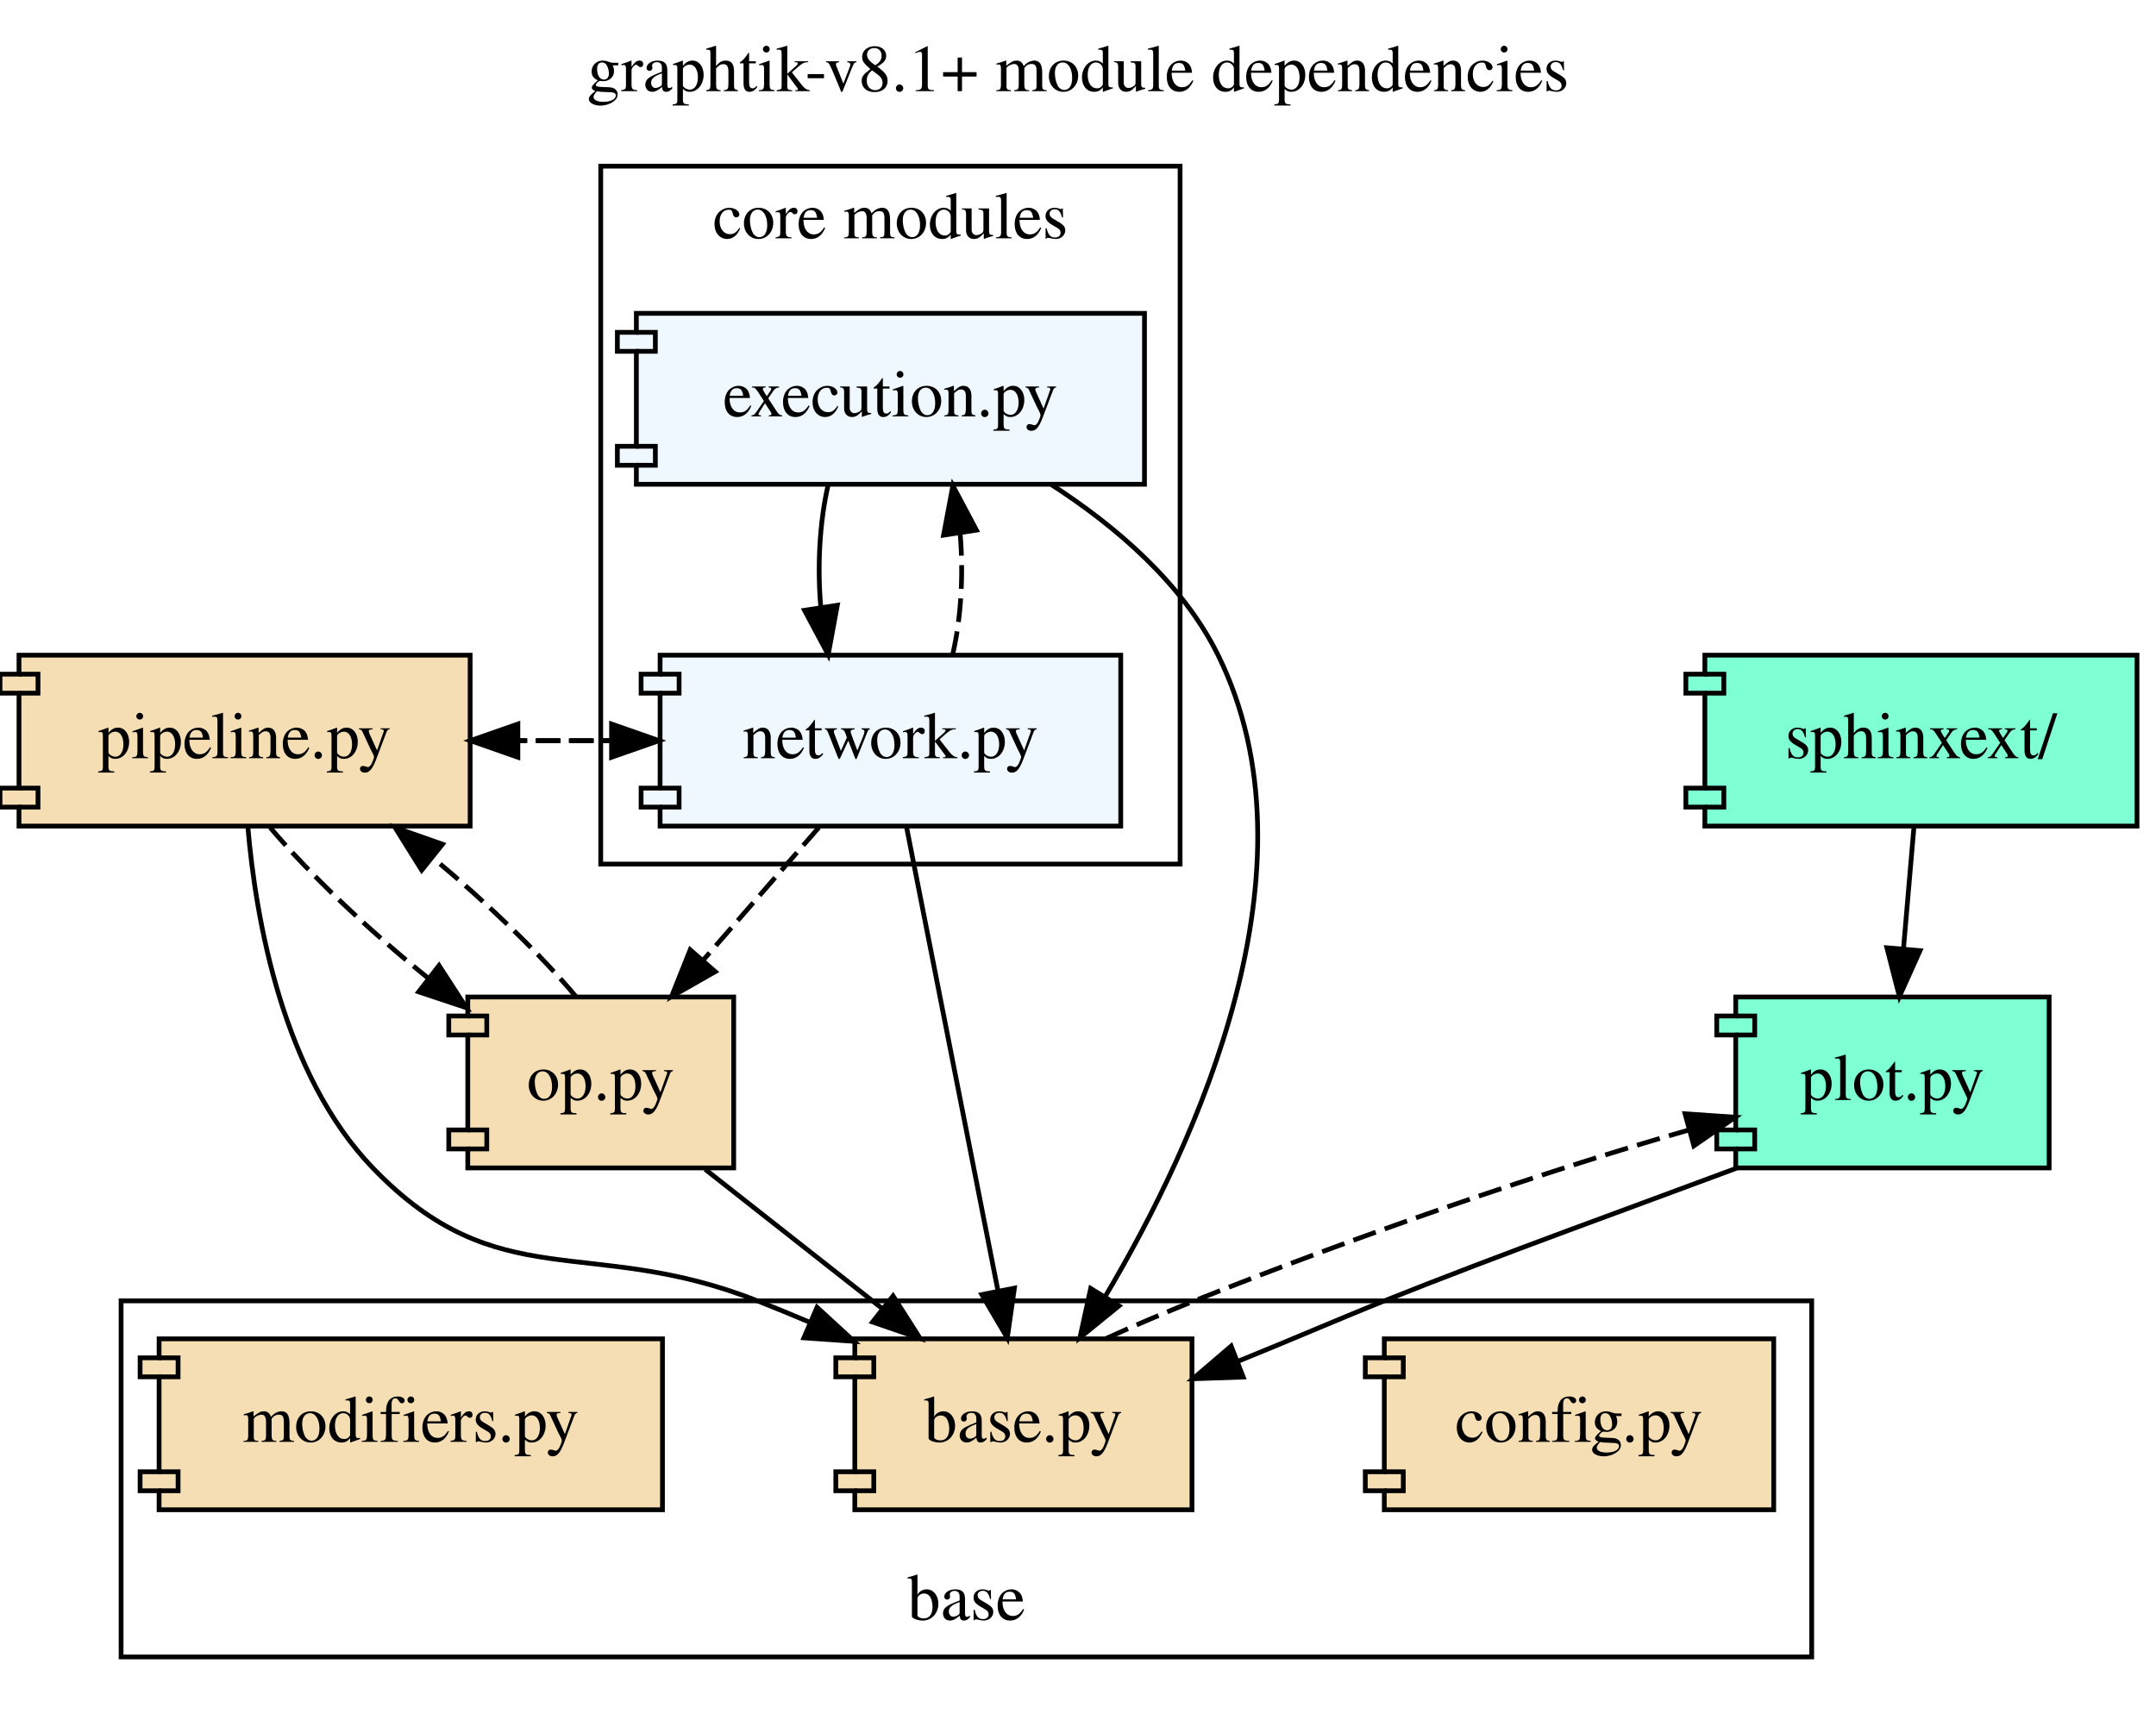
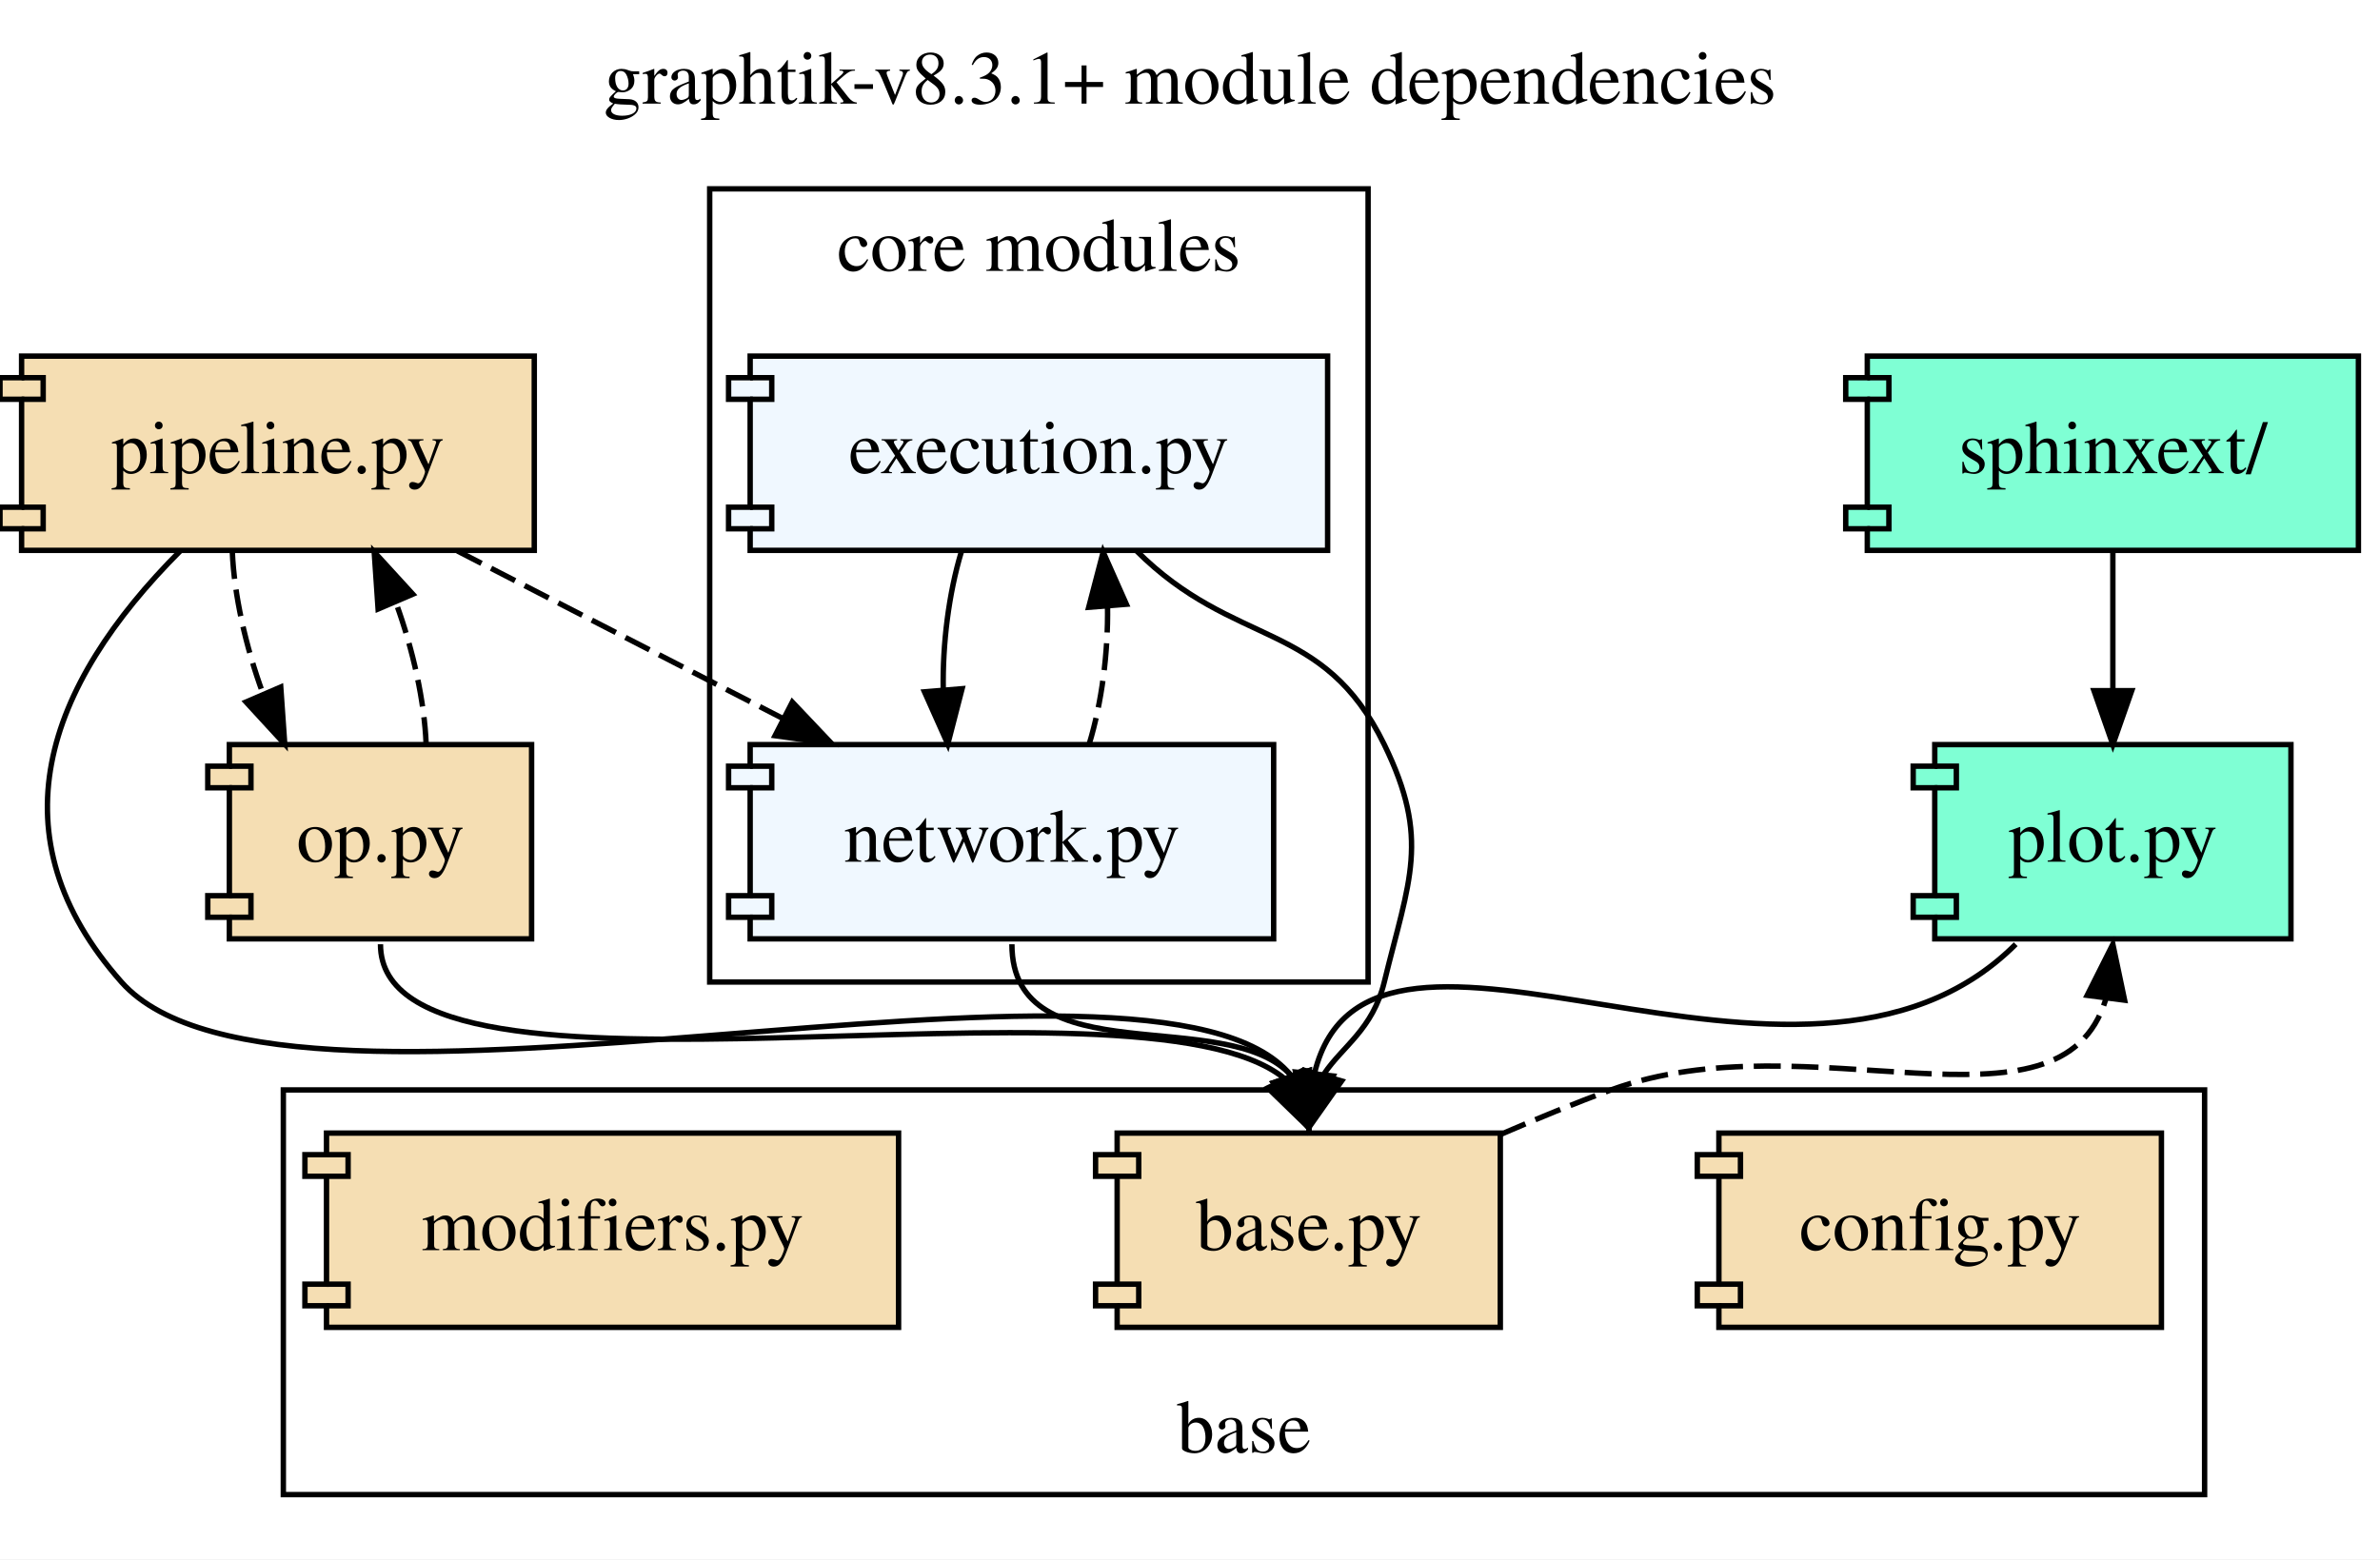
- <svg xmlns="http://www.w3.org/2000/svg" xmlns:xlink="http://www.w3.org/1999/xlink" width="454pt" height="361pt" viewBox="0.00 0.00 454.00 361.00">
-   <g id="graph0" class="graph" transform="scale(1 1) rotate(0) translate(4 357)">
-     <polygon fill="white" stroke="transparent" points="-4,4 -4,-357 450,-357 450,4 -4,4" />
-     <text text-anchor="middle" x="223" y="-337.8" font-family="Times,serif" font-size="14.00">graphtik-v8.1+ module dependencies</text>
+ <svg xmlns="http://www.w3.org/2000/svg" xmlns:xlink="http://www.w3.org/1999/xlink" width="441pt" height="289pt" viewBox="0.00 0.00 441.00 289.00">
+   <g id="graph0" class="graph" transform="scale(1 1) rotate(0) translate(4 285)">
+     <polygon fill="white" stroke="transparent" points="-4,4 -4,-285 437,-285 437,4 -4,4" />
+     <text text-anchor="middle" x="216.5" y="-265.8" font-family="Times,serif" font-size="14.00">graphtik-v8.3.1+ module dependencies</text>
    <g id="clust1" class="cluster">
      <g id="a_clust1">
        <a xlink:title="almost all other modules depend on these">
-           <polygon fill="none" stroke="black" points="21.5,-8 21.5,-83 377.5,-83 377.5,-8 21.5,-8" />
-           <text text-anchor="middle" x="199.5" y="-15.8" font-family="Times,serif" font-size="14.00">base</text>
+           <polygon fill="none" stroke="black" points="48.5,-8 48.5,-83 404.5,-83 404.5,-8 48.5,-8" />
+           <text text-anchor="middle" x="226.5" y="-15.8" font-family="Times,serif" font-size="14.00">base</text>
        </a>
      </g>
    </g>
    <g id="clust2" class="cluster">
      <g id="a_clust2">
        <a xlink:href="arch.html#term-execution" xlink:title="related to graph solution">
-           <polygon fill="none" stroke="black" points="122.5,-175 122.5,-322 244.5,-322 244.5,-175 122.5,-175" />
-           <text text-anchor="middle" x="183.5" y="-306.8" font-family="Times,serif" font-size="14.00">core modules</text>
+           <polygon fill="none" stroke="black" points="127.5,-103 127.5,-250 249.5,-250 249.5,-103 127.5,-103" />
+           <text text-anchor="middle" x="188.5" y="-234.8" font-family="Times,serif" font-size="14.00">core modules</text>
        </a>
      </g>
    </g>
    <g id="node1" class="node">
      <g id="a_node1">
        <a xlink:href="reference.html#module-graphtik.plot" xlink:title="(extra)">
-           <polygon fill="Aquamarine" stroke="black" points="427.5,-147 361.5,-147 361.5,-143 357.5,-143 357.5,-139 361.5,-139 361.5,-119 357.5,-119 357.5,-115 361.5,-115 361.5,-111 427.5,-111 427.5,-147" />
-           <polyline fill="none" stroke="black" points="361.5,-143 365.5,-143 365.5,-139 361.5,-139 " />
-           <polyline fill="none" stroke="black" points="361.5,-119 365.5,-119 365.5,-115 361.5,-115 " />
-           <text text-anchor="middle" x="394.5" y="-125.3" font-family="Times,serif" font-size="14.00">plot.py</text>
+           <polygon fill="Aquamarine" stroke="black" points="420.5,-147 354.5,-147 354.5,-143 350.5,-143 350.5,-139 354.5,-139 354.5,-119 350.5,-119 350.5,-115 354.5,-115 354.5,-111 420.5,-111 420.5,-147" />
+           <polyline fill="none" stroke="black" points="354.5,-143 358.5,-143 358.5,-139 354.5,-139 " />
+           <polyline fill="none" stroke="black" points="354.5,-119 358.5,-119 358.5,-115 354.5,-115 " />
+           <text text-anchor="middle" x="387.5" y="-125.3" font-family="Times,serif" font-size="14.00">plot.py</text>
        </a>
      </g>
    </g>
    <g id="node4" class="node">
      <g id="a_node4">
        <a xlink:href="reference.html#module-graphtik.base" xlink:title="(implicit) everything imports this module, not shown">
-           <polygon fill="wheat" stroke="black" points="247,-75 176,-75 176,-71 172,-71 172,-67 176,-67 176,-47 172,-47 172,-43 176,-43 176,-39 247,-39 247,-75" />
-           <polyline fill="none" stroke="black" points="176,-71 180,-71 180,-67 176,-67 " />
-           <polyline fill="none" stroke="black" points="176,-47 180,-47 180,-43 176,-43 " />
-           <text text-anchor="middle" x="211.5" y="-53.3" font-family="Times,serif" font-size="14.00">base.py</text>
-         </a>
-       </g>
-     </g>
-     <g id="edge1" class="edge">
-       <g id="a_edge1">
-         <a xlink:title="(import-time)">
-           <path fill="none" stroke="black" d="M361.71,-110.96C340.16,-102.9 312.26,-92.9 287.5,-83 277.74,-79.1 267.17,-74.49 256.73,-70.29" />
-           <polygon fill="black" stroke="black" points="257.79,-66.95 247.2,-66.59 255.25,-73.47 257.79,-66.95" />
+           <polygon fill="wheat" stroke="black" points="274,-75 203,-75 203,-71 199,-71 199,-67 203,-67 203,-47 199,-47 199,-43 203,-43 203,-39 274,-39 274,-75" />
+           <polyline fill="none" stroke="black" points="203,-71 207,-71 207,-67 203,-67 " />
+           <polyline fill="none" stroke="black" points="203,-47 207,-47 207,-43 203,-43 " />
+           <text text-anchor="middle" x="238.5" y="-53.3" font-family="Times,serif" font-size="14.00">base.py</text>
+         </a>
+       </g>
+     </g>
+     <g id="edge4" class="edge">
+       <g id="a_edge4">
+         <a xlink:title="(import-time)">
+           <path fill="none" stroke="black" d="M369.5,-110C329.71,-70.21 249.71,-127.76 239.57,-86.09" />
+           <polygon fill="black" stroke="black" points="243.03,-85.58 238.5,-76 236.07,-86.31 243.03,-85.58" />
        </a>
      </g>
    </g>
    <g id="node2" class="node">
      <g id="a_node2">
        <a xlink:href="reference.html#module-graphtik.sphinxext" xlink:title="(extra)">
-           <polygon fill="Aquamarine" stroke="black" points="446,-219 355,-219 355,-215 351,-215 351,-211 355,-211 355,-191 351,-191 351,-187 355,-187 355,-183 446,-183 446,-219" />
-           <polyline fill="none" stroke="black" points="355,-215 359,-215 359,-211 355,-211 " />
-           <polyline fill="none" stroke="black" points="355,-191 359,-191 359,-187 355,-187 " />
-           <text text-anchor="middle" x="400.5" y="-197.3" font-family="Times,serif" font-size="14.00">sphinxext/</text>
-         </a>
-       </g>
-     </g>
-     <g id="edge14" class="edge">
-       <g id="a_edge14">
-         <a xlink:title="(import-time)">
-           <path fill="none" stroke="black" d="M399.02,-182.7C398.36,-174.98 397.56,-165.71 396.82,-157.11" />
-           <polygon fill="black" stroke="black" points="400.31,-156.77 395.97,-147.1 393.33,-157.37 400.31,-156.77" />
+           <polygon fill="Aquamarine" stroke="black" points="433,-219 342,-219 342,-215 338,-215 338,-211 342,-211 342,-191 338,-191 338,-187 342,-187 342,-183 433,-183 433,-219" />
+           <polyline fill="none" stroke="black" points="342,-215 346,-215 346,-211 342,-211 " />
+           <polyline fill="none" stroke="black" points="342,-191 346,-191 346,-187 342,-187 " />
+           <text text-anchor="middle" x="387.5" y="-197.3" font-family="Times,serif" font-size="14.00">sphinxext/</text>
+         </a>
+       </g>
+     </g>
+     <g id="edge12" class="edge">
+       <g id="a_edge12">
+         <a xlink:title="(import-time)">
+           <path fill="none" stroke="black" d="M387.5,-183C387.5,-171 387.5,-165.75 387.5,-157.12" />
+           <polygon fill="black" stroke="black" points="391,-157 387.5,-147 384,-157 391,-157" />
        </a>
      </g>
    </g>
    <g id="node3" class="node">
      <g id="a_node3">
        <a xlink:href="reference.html#module-graphtik.config" xlink:title="(public) almost everything import this module">
-           <polygon fill="wheat" stroke="black" points="369.5,-75 287.5,-75 287.5,-71 283.5,-71 283.5,-67 287.5,-67 287.5,-47 283.5,-47 283.5,-43 287.5,-43 287.5,-39 369.5,-39 369.5,-75" />
-           <polyline fill="none" stroke="black" points="287.5,-71 291.5,-71 291.5,-67 287.5,-67 " />
-           <polyline fill="none" stroke="black" points="287.5,-47 291.5,-47 291.5,-43 287.5,-43 " />
-           <text text-anchor="middle" x="328.5" y="-53.3" font-family="Times,serif" font-size="14.00">config.py</text>
+           <polygon fill="wheat" stroke="black" points="396.5,-75 314.5,-75 314.5,-71 310.5,-71 310.5,-67 314.5,-67 314.5,-47 310.5,-47 310.5,-43 314.5,-43 314.5,-39 396.5,-39 396.5,-75" />
+           <polyline fill="none" stroke="black" points="314.5,-71 318.5,-71 318.5,-67 314.5,-67 " />
+           <polyline fill="none" stroke="black" points="314.5,-47 318.5,-47 318.5,-43 314.5,-43 " />
+           <text text-anchor="middle" x="355.5" y="-53.3" font-family="Times,serif" font-size="14.00">config.py</text>
        </a>
      </g>
    </g>
    <g id="edge6" class="edge">
      <g id="a_edge6">
        <a xlink:title="(run-time)">
-           <path fill="none" stroke="black" stroke-dasharray="5,2" d="M228.96,-75.09C234.92,-77.82 241.37,-80.55 247.5,-83 281.36,-96.53 321.07,-110.27 351.47,-118.94" />
-           <polygon fill="black" stroke="black" points="350.83,-122.4 361.4,-121.68 352.69,-115.65 350.83,-122.4" />
+           <path fill="none" stroke="black" stroke-dasharray="5,2" d="M274.05,-74.75C280.77,-77.66 287.8,-80.55 294.5,-83 331.12,-96.42 377.75,-72.34 386.17,-99.74" />
+           <polygon fill="black" stroke="black" points="382.74,-100.53 387.5,-110 389.68,-99.63 382.74,-100.53" />
        </a>
      </g>
    </g>
    <g id="node5" class="node">
      <g id="a_node5">
        <a xlink:href="reference.html#module-graphtik.modifiers" xlink:title="(public) almost everything imports this module">
-           <polygon fill="wheat" stroke="black" points="135.5,-75 29.5,-75 29.5,-71 25.5,-71 25.5,-67 29.5,-67 29.5,-47 25.5,-47 25.5,-43 29.5,-43 29.5,-39 135.5,-39 135.5,-75" />
-           <polyline fill="none" stroke="black" points="29.5,-71 33.5,-71 33.5,-67 29.5,-67 " />
-           <polyline fill="none" stroke="black" points="29.5,-47 33.5,-47 33.5,-43 29.5,-43 " />
-           <text text-anchor="middle" x="82.5" y="-53.3" font-family="Times,serif" font-size="14.00">modifiers.py</text>
+           <polygon fill="wheat" stroke="black" points="162.5,-75 56.5,-75 56.5,-71 52.5,-71 52.5,-67 56.5,-67 56.5,-47 52.5,-47 52.5,-43 56.5,-43 56.5,-39 162.5,-39 162.5,-75" />
+           <polyline fill="none" stroke="black" points="56.5,-71 60.5,-71 60.5,-67 56.5,-67 " />
+           <polyline fill="none" stroke="black" points="56.5,-47 60.5,-47 60.5,-43 56.5,-43 " />
+           <text text-anchor="middle" x="109.5" y="-53.3" font-family="Times,serif" font-size="14.00">modifiers.py</text>
        </a>
      </g>
    </g>
    <g id="node6" class="node">
      <g id="a_node6">
        <a xlink:href="reference.html#module-graphtik.pipeline" xlink:title="(public)">
          <polygon fill="wheat" stroke="black" points="95,-219 0,-219 0,-215 -4,-215 -4,-211 0,-211 0,-191 -4,-191 -4,-187 0,-187 0,-183 95,-183 95,-219" />
          <polyline fill="none" stroke="black" points="0,-215 4,-215 4,-211 0,-211 " />
          <polyline fill="none" stroke="black" points="0,-191 4,-191 4,-187 0,-187 " />
          <text text-anchor="middle" x="47.5" y="-197.3" font-family="Times,serif" font-size="14.00">pipeline.py</text>
        </a>
      </g>
    </g>
-     <g id="edge2" class="edge">
-       <g id="a_edge2">
-         <a xlink:title="(import-time)">
-           <path fill="none" stroke="black" d="M48.18,-182.96C49.87,-163.15 55.58,-130.66 74.5,-111 100.91,-83.56 120.08,-97 155.5,-83 159.13,-81.57 162.86,-80.03 166.6,-78.45" />
-           <polygon fill="black" stroke="black" points="168.05,-81.64 175.85,-74.47 165.28,-75.21 168.05,-81.64" />
+     <g id="edge5" class="edge">
+       <g id="a_edge5">
+         <a xlink:title="(import-time)">
+           <path fill="none" stroke="black" d="M29.5,-183C4.12,-157.62 -5.29,-129.87 18.5,-103 48.6,-69 210.17,-116.6 235.23,-85.66" />
+           <polygon fill="black" stroke="black" points="238.61,-86.59 238.5,-76 231.98,-84.35 238.61,-86.59" />
        </a>
      </g>
    </g>
    <g id="node7" class="node">
      <g id="a_node7">
        <a xlink:href="reference.html#module-graphtik.op" xlink:title="(public)">
-           <polygon fill="wheat" stroke="black" points="150.5,-147 94.5,-147 94.5,-143 90.5,-143 90.5,-139 94.5,-139 94.5,-119 90.5,-119 90.5,-115 94.5,-115 94.5,-111 150.5,-111 150.5,-147" />
-           <polyline fill="none" stroke="black" points="94.5,-143 98.5,-143 98.5,-139 94.5,-139 " />
-           <polyline fill="none" stroke="black" points="94.5,-119 98.5,-119 98.5,-115 94.5,-115 " />
-           <text text-anchor="middle" x="122.5" y="-125.3" font-family="Times,serif" font-size="14.00">op.py</text>
-         </a>
-       </g>
-     </g>
-     <g id="edge12" class="edge">
-       <g id="a_edge12">
-         <a xlink:title="(run-time)">
-           <path fill="none" stroke="black" stroke-dasharray="5,2" d="M52.89,-182.7C60.95,-173.13 73.51,-161.17 86.04,-151.07" />
-           <polygon fill="black" stroke="black" points="88.45,-153.63 94.21,-144.74 84.16,-148.09 88.45,-153.63" />
+           <polygon fill="wheat" stroke="black" points="94.5,-147 38.5,-147 38.5,-143 34.5,-143 34.5,-139 38.5,-139 38.5,-119 34.5,-119 34.5,-115 38.5,-115 38.5,-111 94.5,-111 94.5,-147" />
+           <polyline fill="none" stroke="black" points="38.5,-143 42.5,-143 42.5,-139 38.5,-139 " />
+           <polyline fill="none" stroke="black" points="38.5,-119 42.5,-119 42.5,-115 38.5,-115 " />
+           <text text-anchor="middle" x="66.5" y="-125.3" font-family="Times,serif" font-size="14.00">op.py</text>
+         </a>
+       </g>
+     </g>
+     <g id="edge10" class="edge">
+       <g id="a_edge10">
+         <a xlink:title="(run-time)">
+           <path fill="none" stroke="black" stroke-dasharray="5,2" d="M39.05,-182.7C39.38,-174.81 41.48,-165.3 44.69,-156.55" />
+           <polygon fill="black" stroke="black" points="48.02,-157.67 48.76,-147.1 41.59,-154.9 48.02,-157.67" />
        </a>
      </g>
    </g>
    <g id="node9" class="node">
      <g id="a_node9">
        <a xlink:href="reference.html#module-graphtik.network" xlink:title="(private)">
-           <polygon fill="AliceBlue" stroke="black" points="232,-219 135,-219 135,-215 131,-215 131,-211 135,-211 135,-191 131,-191 131,-187 135,-187 135,-183 232,-183 232,-219" />
-           <polyline fill="none" stroke="black" points="135,-215 139,-215 139,-211 135,-211 " />
-           <polyline fill="none" stroke="black" points="135,-191 139,-191 139,-187 135,-187 " />
-           <text text-anchor="middle" x="183.5" y="-197.3" font-family="Times,serif" font-size="14.00">network.py</text>
-         </a>
-       </g>
-     </g>
-     <g id="edge13" class="edge">
-       <g id="a_edge13">
-         <a xlink:title="(run-time)">
-           <path fill="none" stroke="black" stroke-dasharray="5,2" d="M95.05,-201C104.88,-201 114.71,-201 124.54,-201" />
-           <polygon fill="black" stroke="black" points="124.78,-204.5 134.78,-201 124.78,-197.5 124.78,-204.5" />
-         </a>
-       </g>
-     </g>
-     <g id="edge3" class="edge">
-       <g id="a_edge3">
-         <a xlink:title="(import-time)">
-           <path fill="none" stroke="black" d="M144.5,-110.7C155.71,-101.88 169.5,-91.03 181.65,-81.47" />
-           <polygon fill="black" stroke="black" points="184.06,-84.04 189.75,-75.1 179.73,-78.54 184.06,-84.04" />
+           <polygon fill="AliceBlue" stroke="black" points="232,-147 135,-147 135,-143 131,-143 131,-139 135,-139 135,-119 131,-119 131,-115 135,-115 135,-111 232,-111 232,-147" />
+           <polyline fill="none" stroke="black" points="135,-143 139,-143 139,-139 135,-139 " />
+           <polyline fill="none" stroke="black" points="135,-119 139,-119 139,-115 135,-115 " />
+           <text text-anchor="middle" x="183.5" y="-125.3" font-family="Times,serif" font-size="14.00">network.py</text>
        </a>
      </g>
    </g>
    <g id="edge11" class="edge">
      <g id="a_edge11">
+         <a xlink:title="(run-time)">
+           <path fill="none" stroke="black" stroke-dasharray="5,2" d="M80.77,-182.88C98.96,-173.51 121.69,-161.81 141.14,-151.8" />
+           <polygon fill="black" stroke="black" points="142.81,-154.88 150.1,-147.19 139.61,-148.65 142.81,-154.88" />
+         </a>
+       </g>
+     </g>
+     <g id="edge1" class="edge">
+       <g id="a_edge1">
+         <a xlink:title="(import-time)">
+           <path fill="none" stroke="black" d="M66.5,-110C66.5,-74.84 206.55,-107.17 233.9,-85.2" />
+           <polygon fill="black" stroke="black" points="237.16,-86.51 238.5,-76 230.9,-83.38 237.16,-86.51" />
+         </a>
+       </g>
+     </g>
+     <g id="edge9" class="edge">
+       <g id="a_edge9">
        <a xlink:title="(run-time) for plotting">
-           <path fill="none" stroke="black" stroke-dasharray="5,2" d="M117.27,-147.1C109.91,-155.89 98.68,-166.73 87.16,-176.31" />
-           <polygon fill="black" stroke="black" points="84.8,-173.71 79.19,-182.7 89.18,-179.18 84.8,-173.71" />
+           <path fill="none" stroke="black" stroke-dasharray="5,2" d="M74.96,-147.1C74.65,-154.96 72.58,-164.46 69.39,-173.23" />
+           <polygon fill="black" stroke="black" points="66.06,-172.13 65.34,-182.7 72.49,-174.88 66.06,-172.13" />
        </a>
      </g>
    </g>
    <g id="node8" class="node">
      <g id="a_node8">
        <a xlink:href="reference.html#module-graphtik.execution" xlink:title="(private)">
-           <polygon fill="AliceBlue" stroke="black" points="237,-291 130,-291 130,-287 126,-287 126,-283 130,-283 130,-263 126,-263 126,-259 130,-259 130,-255 237,-255 237,-291" />
-           <polyline fill="none" stroke="black" points="130,-287 134,-287 134,-283 130,-283 " />
-           <polyline fill="none" stroke="black" points="130,-263 134,-263 134,-259 130,-259 " />
-           <text text-anchor="middle" x="183.5" y="-269.3" font-family="Times,serif" font-size="14.00">execution.py</text>
-         </a>
-       </g>
-     </g>
-     <g id="edge4" class="edge">
-       <g id="a_edge4">
-         <a xlink:title="(import-time)">
-           <path fill="none" stroke="black" d="M217.34,-254.96C230.88,-246.22 245.02,-234.17 252.5,-219 274.53,-174.3 248.15,-116.61 228.67,-83.82" />
-           <polygon fill="black" stroke="black" points="231.63,-81.95 223.41,-75.26 225.67,-85.61 231.63,-81.95" />
+           <polygon fill="AliceBlue" stroke="black" points="242,-219 135,-219 135,-215 131,-215 131,-211 135,-211 135,-191 131,-191 131,-187 135,-187 135,-183 242,-183 242,-219" />
+           <polyline fill="none" stroke="black" points="135,-215 139,-215 139,-211 135,-211 " />
+           <polyline fill="none" stroke="black" points="135,-191 139,-191 139,-187 135,-187 " />
+           <text text-anchor="middle" x="188.5" y="-197.3" font-family="Times,serif" font-size="14.00">execution.py</text>
+         </a>
+       </g>
+     </g>
+     <g id="edge3" class="edge">
+       <g id="a_edge3">
+         <a xlink:title="(import-time)">
+           <path fill="none" stroke="black" d="M206.5,-183C224.86,-164.64 241.13,-170.34 252.5,-147 261.07,-129.42 257.13,-122 252.5,-103 250.35,-94.18 244.77,-91.12 241.34,-85.97" />
+           <polygon fill="black" stroke="black" points="244.6,-84.66 238.5,-76 237.87,-86.58 244.6,-84.66" />
        </a>
      </g>
    </g>
    <g id="edge7" class="edge">
      <g id="a_edge7">
        <a xlink:title="(import-time)">
-           <path fill="none" stroke="black" d="M170.35,-254.7C168.59,-246.98 168.08,-237.71 168.84,-229.11" />
-           <polygon fill="black" stroke="black" points="172.32,-229.52 170.4,-219.1 165.41,-228.45 172.32,-229.52" />
-         </a>
-       </g>
-     </g>
-     <g id="edge5" class="edge">
-       <g id="a_edge5">
-         <a xlink:title="(import-time)">
-           <path fill="none" stroke="black" d="M186.88,-182.87C191.67,-158.56 200.49,-113.82 206.17,-85.01" />
-           <polygon fill="black" stroke="black" points="209.61,-85.68 208.11,-75.19 202.74,-84.32 209.61,-85.68" />
+           <path fill="none" stroke="black" d="M174.12,-182.7C171.8,-174.98 170.63,-165.71 170.78,-157.11" />
+           <polygon fill="black" stroke="black" points="174.27,-157.36 171.62,-147.1 167.3,-156.78 174.27,-157.36" />
+         </a>
+       </g>
+     </g>
+     <g id="edge2" class="edge">
+       <g id="a_edge2">
+         <a xlink:title="(import-time)">
+           <path fill="none" stroke="black" d="M183.5,-110C183.5,-85.53 223.38,-98.92 235.22,-85.69" />
+           <polygon fill="black" stroke="black" points="238.61,-86.59 238.5,-76 231.98,-84.35 238.61,-86.59" />
        </a>
      </g>
    </g>
    <g id="edge8" class="edge">
      <g id="a_edge8">
        <a xlink:title="(run-time)">
-           <path fill="none" stroke="black" stroke-dasharray="5,2" d="M134.78,-201C124.95,-201 115.12,-201 105.29,-201" />
-           <polygon fill="black" stroke="black" points="105.05,-197.5 95.05,-201 105.05,-204.5 105.05,-197.5" />
-         </a>
-       </g>
-     </g>
-     <g id="edge9" class="edge">
-       <g id="a_edge9">
-         <a xlink:title="(run-time)">
-           <path fill="none" stroke="black" stroke-dasharray="5,2" d="M168.42,-182.7C161.11,-174.3 152.19,-164.07 144.16,-154.86" />
-           <polygon fill="black" stroke="black" points="146.61,-152.34 137.41,-147.1 141.34,-156.94 146.61,-152.34" />
-         </a>
-       </g>
-     </g>
-     <g id="edge10" class="edge">
-       <g id="a_edge10">
-         <a xlink:title="(run-time)">
-           <path fill="none" stroke="black" stroke-dasharray="5,2" d="M196.6,-219.1C198.39,-226.79 198.92,-236.05 198.18,-244.67" />
-           <polygon fill="black" stroke="black" points="194.69,-244.28 196.65,-254.7 201.61,-245.34 194.69,-244.28" />
+           <path fill="none" stroke="black" stroke-dasharray="5,2" d="M197.82,-147.1C200.16,-154.79 201.35,-164.05 201.22,-172.67" />
+           <polygon fill="black" stroke="black" points="197.73,-172.45 200.41,-182.7 204.71,-173.01 197.73,-172.45" />
        </a>
      </g>
    </g>
  </g>
</svg>
